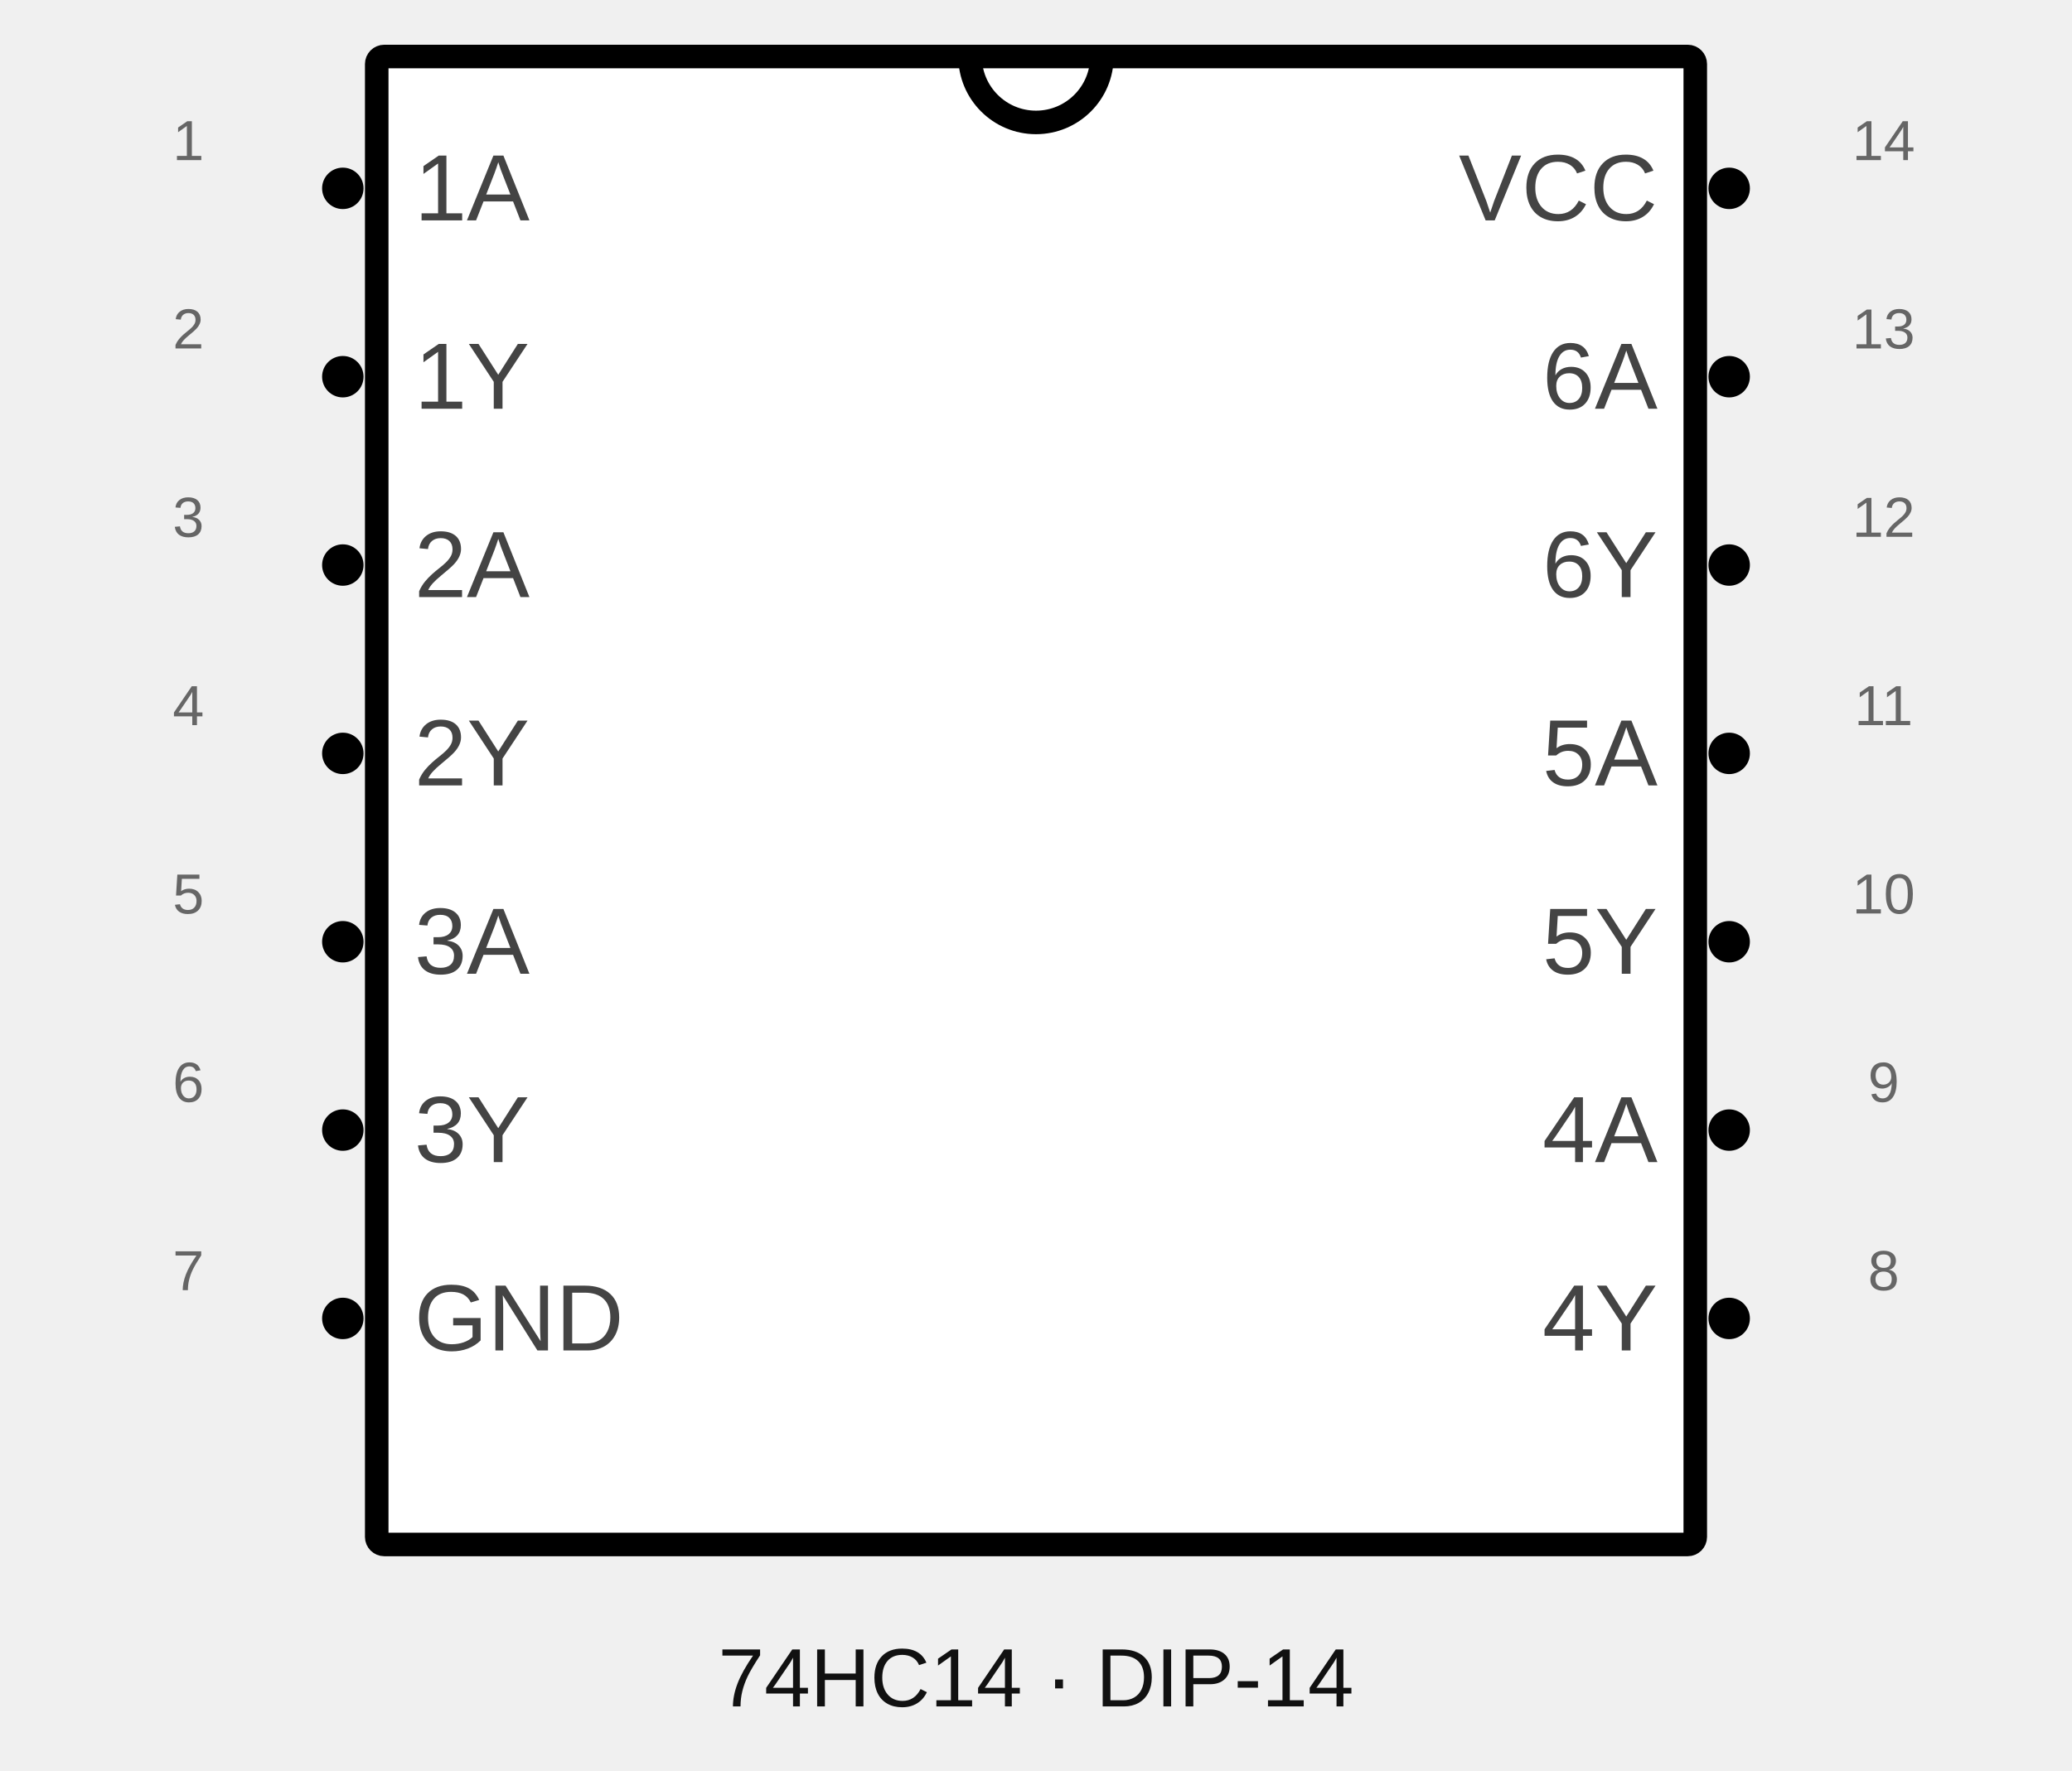
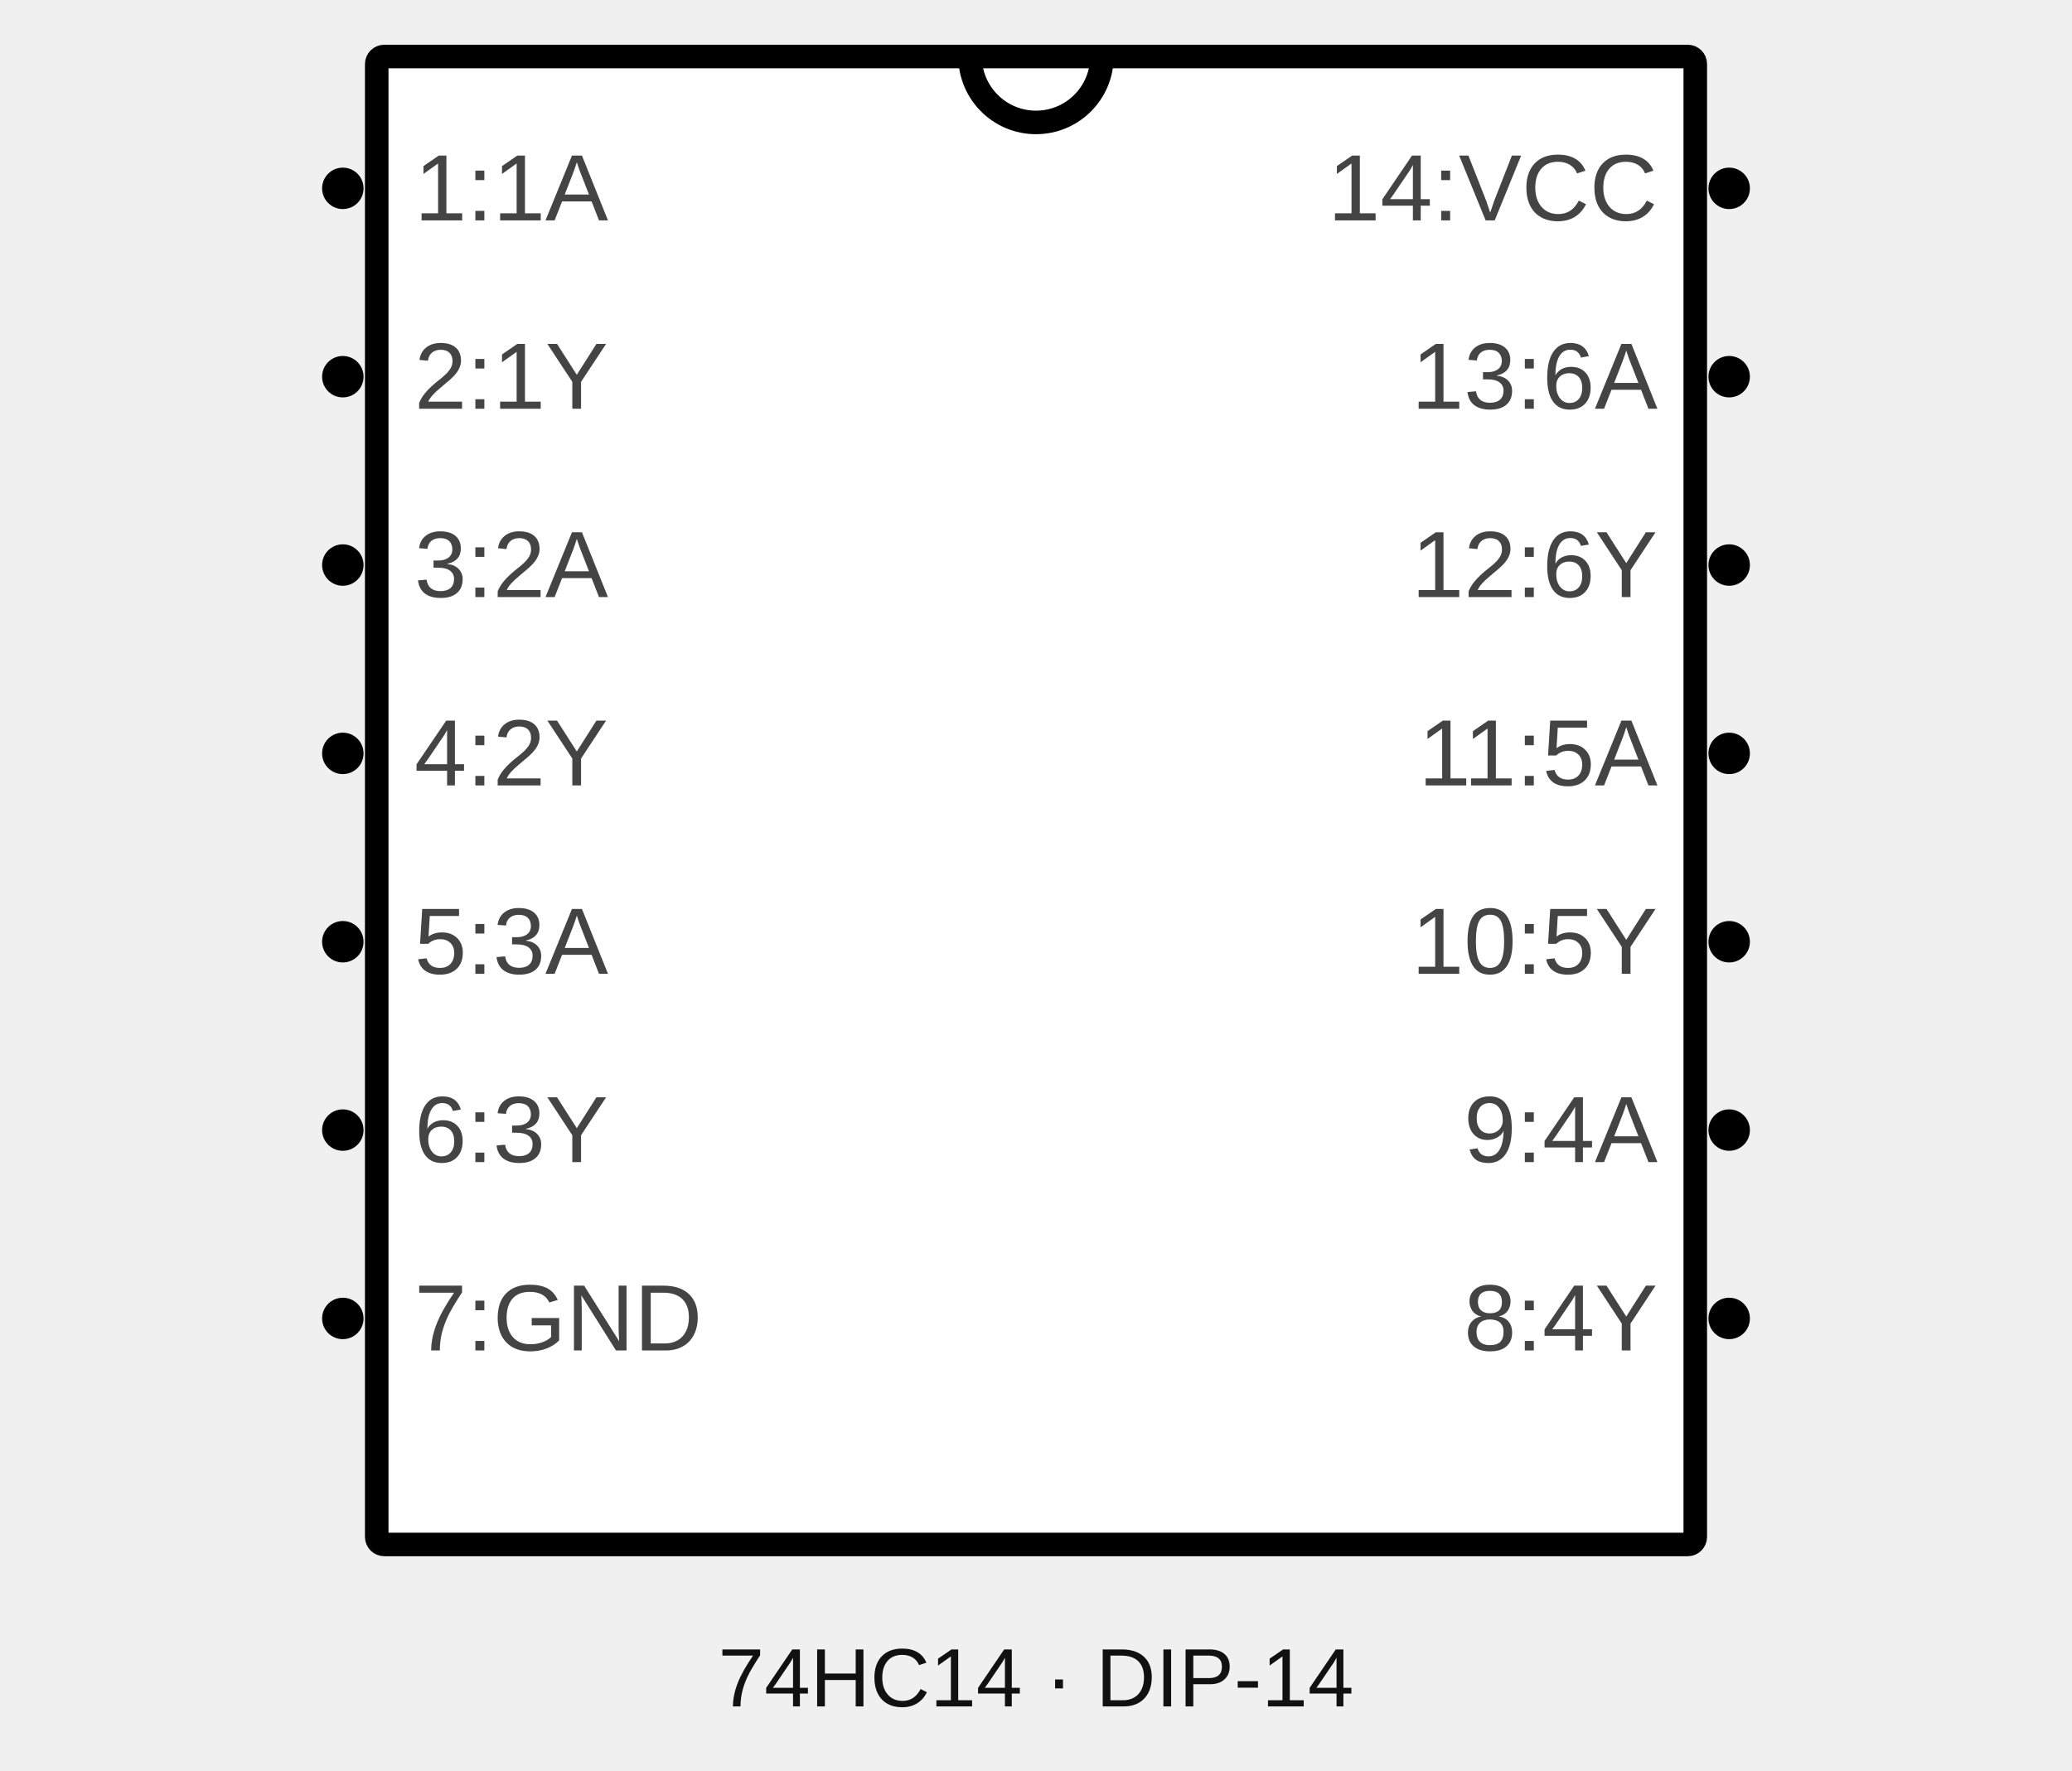
<svg xmlns="http://www.w3.org/2000/svg" viewBox="0 0 1100 940" role="img" aria-labelledby="title desc">
  <style>.body{fill:#fff;stroke:#000;stroke-width:12.5}.lead{stroke:#787878;stroke-width:9.72;stroke-linecap:round}.node{fill:#000}.pin{fill:none;stroke:none}.name{font:50px "Droid Sans",Arial,sans-serif;fill:#444}.number{font:30px "Droid Sans",Arial,sans-serif;fill:#666}.title{font:44px "Droid Sans",Arial,sans-serif;fill:#111}</style>
  <text class="title" x="550" y="906" text-anchor="middle">74HC14 · DIP-14</text>
  <rect class="body" x="200" y="30" width="700" height="790" rx="4" />
  <path d="M515.0 30a35 35 0 0 0 70 0" fill="none" stroke="#000" stroke-width="12.5" />
-   <circle class="node" cx="182" cy="100" r="11" />
+   <circle class="node" id="connector0node" data-pin-number="1" data-pin-name="1A" data-direction="input" data-component-selector="@1" cx="182" cy="100" r="11" />
  <rect class="pin" id="connector0pin" data-pin-number="1" data-pin-name="1A" data-direction="input" x="5" y="95" width="195" height="10" />
-   <text class="name" x="220" y="117" text-anchor="start">1A</text>
-   <text class="number" x="100" y="85" text-anchor="middle">1</text>
-   <circle class="node" cx="182" cy="200" r="11" />
+   <text class="name" x="220" y="117" text-anchor="start">1:1A</text>
+   <circle class="node" id="connector1node" data-pin-number="2" data-pin-name="1Y" data-direction="output" data-component-selector="@2" cx="182" cy="200" r="11" />
  <rect class="pin" id="connector1pin" data-pin-number="2" data-pin-name="1Y" data-direction="output" x="5" y="195" width="195" height="10" />
-   <text class="name" x="220" y="217" text-anchor="start">1Y</text>
-   <text class="number" x="100" y="185" text-anchor="middle">2</text>
-   <circle class="node" cx="182" cy="300" r="11" />
+   <text class="name" x="220" y="217" text-anchor="start">2:1Y</text>
+   <circle class="node" id="connector2node" data-pin-number="3" data-pin-name="2A" data-direction="input" data-component-selector="@3" cx="182" cy="300" r="11" />
  <rect class="pin" id="connector2pin" data-pin-number="3" data-pin-name="2A" data-direction="input" x="5" y="295" width="195" height="10" />
-   <text class="name" x="220" y="317" text-anchor="start">2A</text>
-   <text class="number" x="100" y="285" text-anchor="middle">3</text>
-   <circle class="node" cx="182" cy="400" r="11" />
+   <text class="name" x="220" y="317" text-anchor="start">3:2A</text>
+   <circle class="node" id="connector3node" data-pin-number="4" data-pin-name="2Y" data-direction="output" data-component-selector="@4" cx="182" cy="400" r="11" />
  <rect class="pin" id="connector3pin" data-pin-number="4" data-pin-name="2Y" data-direction="output" x="5" y="395" width="195" height="10" />
-   <text class="name" x="220" y="417" text-anchor="start">2Y</text>
-   <text class="number" x="100" y="385" text-anchor="middle">4</text>
-   <circle class="node" cx="182" cy="500" r="11" />
+   <text class="name" x="220" y="417" text-anchor="start">4:2Y</text>
+   <circle class="node" id="connector4node" data-pin-number="5" data-pin-name="3A" data-direction="input" data-component-selector="@5" cx="182" cy="500" r="11" />
  <rect class="pin" id="connector4pin" data-pin-number="5" data-pin-name="3A" data-direction="input" x="5" y="495" width="195" height="10" />
-   <text class="name" x="220" y="517" text-anchor="start">3A</text>
-   <text class="number" x="100" y="485" text-anchor="middle">5</text>
-   <circle class="node" cx="182" cy="600" r="11" />
+   <text class="name" x="220" y="517" text-anchor="start">5:3A</text>
+   <circle class="node" id="connector5node" data-pin-number="6" data-pin-name="3Y" data-direction="output" data-component-selector="@6" cx="182" cy="600" r="11" />
  <rect class="pin" id="connector5pin" data-pin-number="6" data-pin-name="3Y" data-direction="output" x="5" y="595" width="195" height="10" />
-   <text class="name" x="220" y="617" text-anchor="start">3Y</text>
-   <text class="number" x="100" y="585" text-anchor="middle">6</text>
-   <circle class="node" cx="182" cy="700" r="11" />
+   <text class="name" x="220" y="617" text-anchor="start">6:3Y</text>
+   <circle class="node" id="connector6node" data-pin-number="7" data-pin-name="GND" data-direction="power" data-component-selector="@7" cx="182" cy="700" r="11" />
  <rect class="pin" id="connector6pin" data-pin-number="7" data-pin-name="GND" data-direction="power" x="5" y="695" width="195" height="10" />
-   <text class="name" x="220" y="717" text-anchor="start">GND</text>
-   <text class="number" x="100" y="685" text-anchor="middle">7</text>
-   <circle class="node" cx="918" cy="700" r="11" />
+   <text class="name" x="220" y="717" text-anchor="start">7:GND</text>
+   <circle class="node" id="connector7node" data-pin-number="8" data-pin-name="4Y" data-direction="output" data-component-selector="@8" cx="918" cy="700" r="11" />
  <rect class="pin" id="connector7pin" data-pin-number="8" data-pin-name="4Y" data-direction="output" x="900" y="695" width="195" height="10" />
-   <text class="name" x="880" y="717" text-anchor="end">4Y</text>
-   <text class="number" x="1000" y="685" text-anchor="middle">8</text>
-   <circle class="node" cx="918" cy="600" r="11" />
+   <text class="name" x="880" y="717" text-anchor="end">8:4Y</text>
+   <circle class="node" id="connector8node" data-pin-number="9" data-pin-name="4A" data-direction="input" data-component-selector="@9" cx="918" cy="600" r="11" />
  <rect class="pin" id="connector8pin" data-pin-number="9" data-pin-name="4A" data-direction="input" x="900" y="595" width="195" height="10" />
-   <text class="name" x="880" y="617" text-anchor="end">4A</text>
-   <text class="number" x="1000" y="585" text-anchor="middle">9</text>
-   <circle class="node" cx="918" cy="500" r="11" />
+   <text class="name" x="880" y="617" text-anchor="end">9:4A</text>
+   <circle class="node" id="connector9node" data-pin-number="10" data-pin-name="5Y" data-direction="output" data-component-selector="@10" cx="918" cy="500" r="11" />
  <rect class="pin" id="connector9pin" data-pin-number="10" data-pin-name="5Y" data-direction="output" x="900" y="495" width="195" height="10" />
-   <text class="name" x="880" y="517" text-anchor="end">5Y</text>
-   <text class="number" x="1000" y="485" text-anchor="middle">10</text>
-   <circle class="node" cx="918" cy="400" r="11" />
+   <text class="name" x="880" y="517" text-anchor="end">10:5Y</text>
+   <circle class="node" id="connector10node" data-pin-number="11" data-pin-name="5A" data-direction="input" data-component-selector="@11" cx="918" cy="400" r="11" />
  <rect class="pin" id="connector10pin" data-pin-number="11" data-pin-name="5A" data-direction="input" x="900" y="395" width="195" height="10" />
-   <text class="name" x="880" y="417" text-anchor="end">5A</text>
-   <text class="number" x="1000" y="385" text-anchor="middle">11</text>
-   <circle class="node" cx="918" cy="300" r="11" />
+   <text class="name" x="880" y="417" text-anchor="end">11:5A</text>
+   <circle class="node" id="connector11node" data-pin-number="12" data-pin-name="6Y" data-direction="output" data-component-selector="@12" cx="918" cy="300" r="11" />
  <rect class="pin" id="connector11pin" data-pin-number="12" data-pin-name="6Y" data-direction="output" x="900" y="295" width="195" height="10" />
-   <text class="name" x="880" y="317" text-anchor="end">6Y</text>
-   <text class="number" x="1000" y="285" text-anchor="middle">12</text>
-   <circle class="node" cx="918" cy="200" r="11" />
+   <text class="name" x="880" y="317" text-anchor="end">12:6Y</text>
+   <circle class="node" id="connector12node" data-pin-number="13" data-pin-name="6A" data-direction="input" data-component-selector="@13" cx="918" cy="200" r="11" />
  <rect class="pin" id="connector12pin" data-pin-number="13" data-pin-name="6A" data-direction="input" x="900" y="195" width="195" height="10" />
-   <text class="name" x="880" y="217" text-anchor="end">6A</text>
-   <text class="number" x="1000" y="185" text-anchor="middle">13</text>
-   <circle class="node" cx="918" cy="100" r="11" />
+   <text class="name" x="880" y="217" text-anchor="end">13:6A</text>
+   <circle class="node" id="connector13node" data-pin-number="14" data-pin-name="VCC" data-direction="power" data-component-selector="@14" cx="918" cy="100" r="11" />
  <rect class="pin" id="connector13pin" data-pin-number="14" data-pin-name="VCC" data-direction="power" x="900" y="95" width="195" height="10" />
-   <text class="name" x="880" y="117" text-anchor="end">VCC</text>
-   <text class="number" x="1000" y="85" text-anchor="middle">14</text>
+   <text class="name" x="880" y="117" text-anchor="end">14:VCC</text>
</svg>
